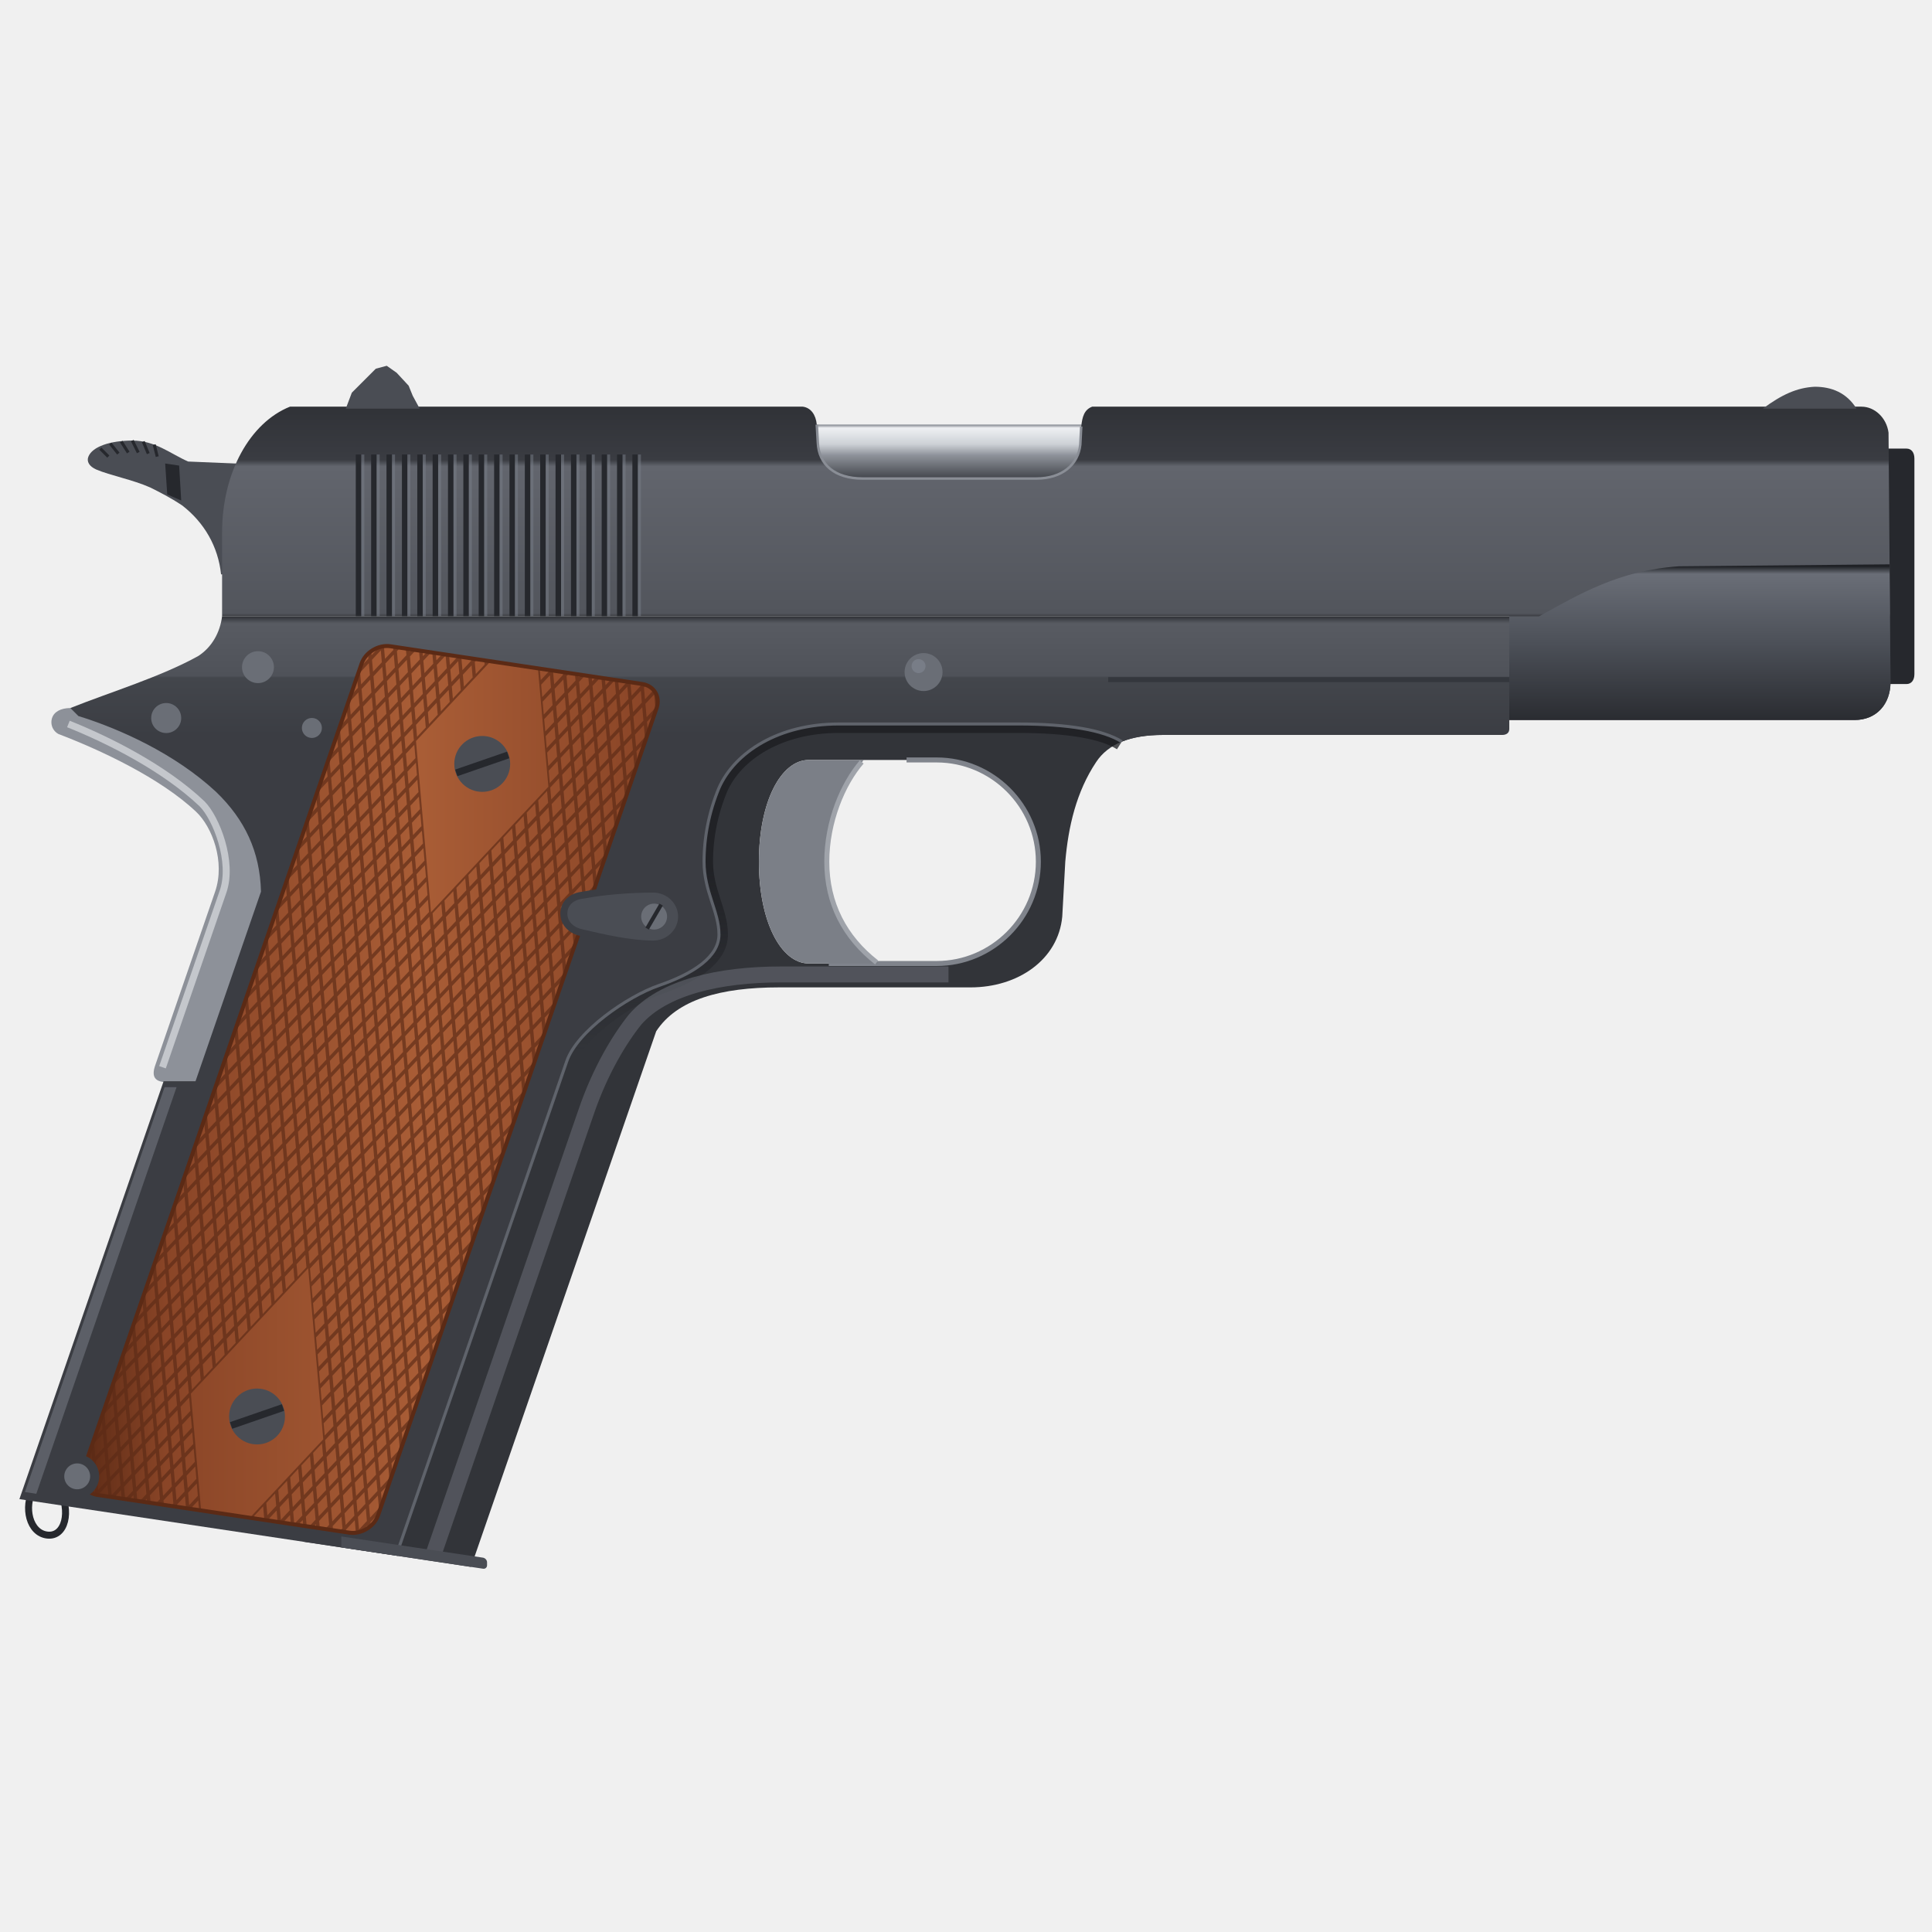
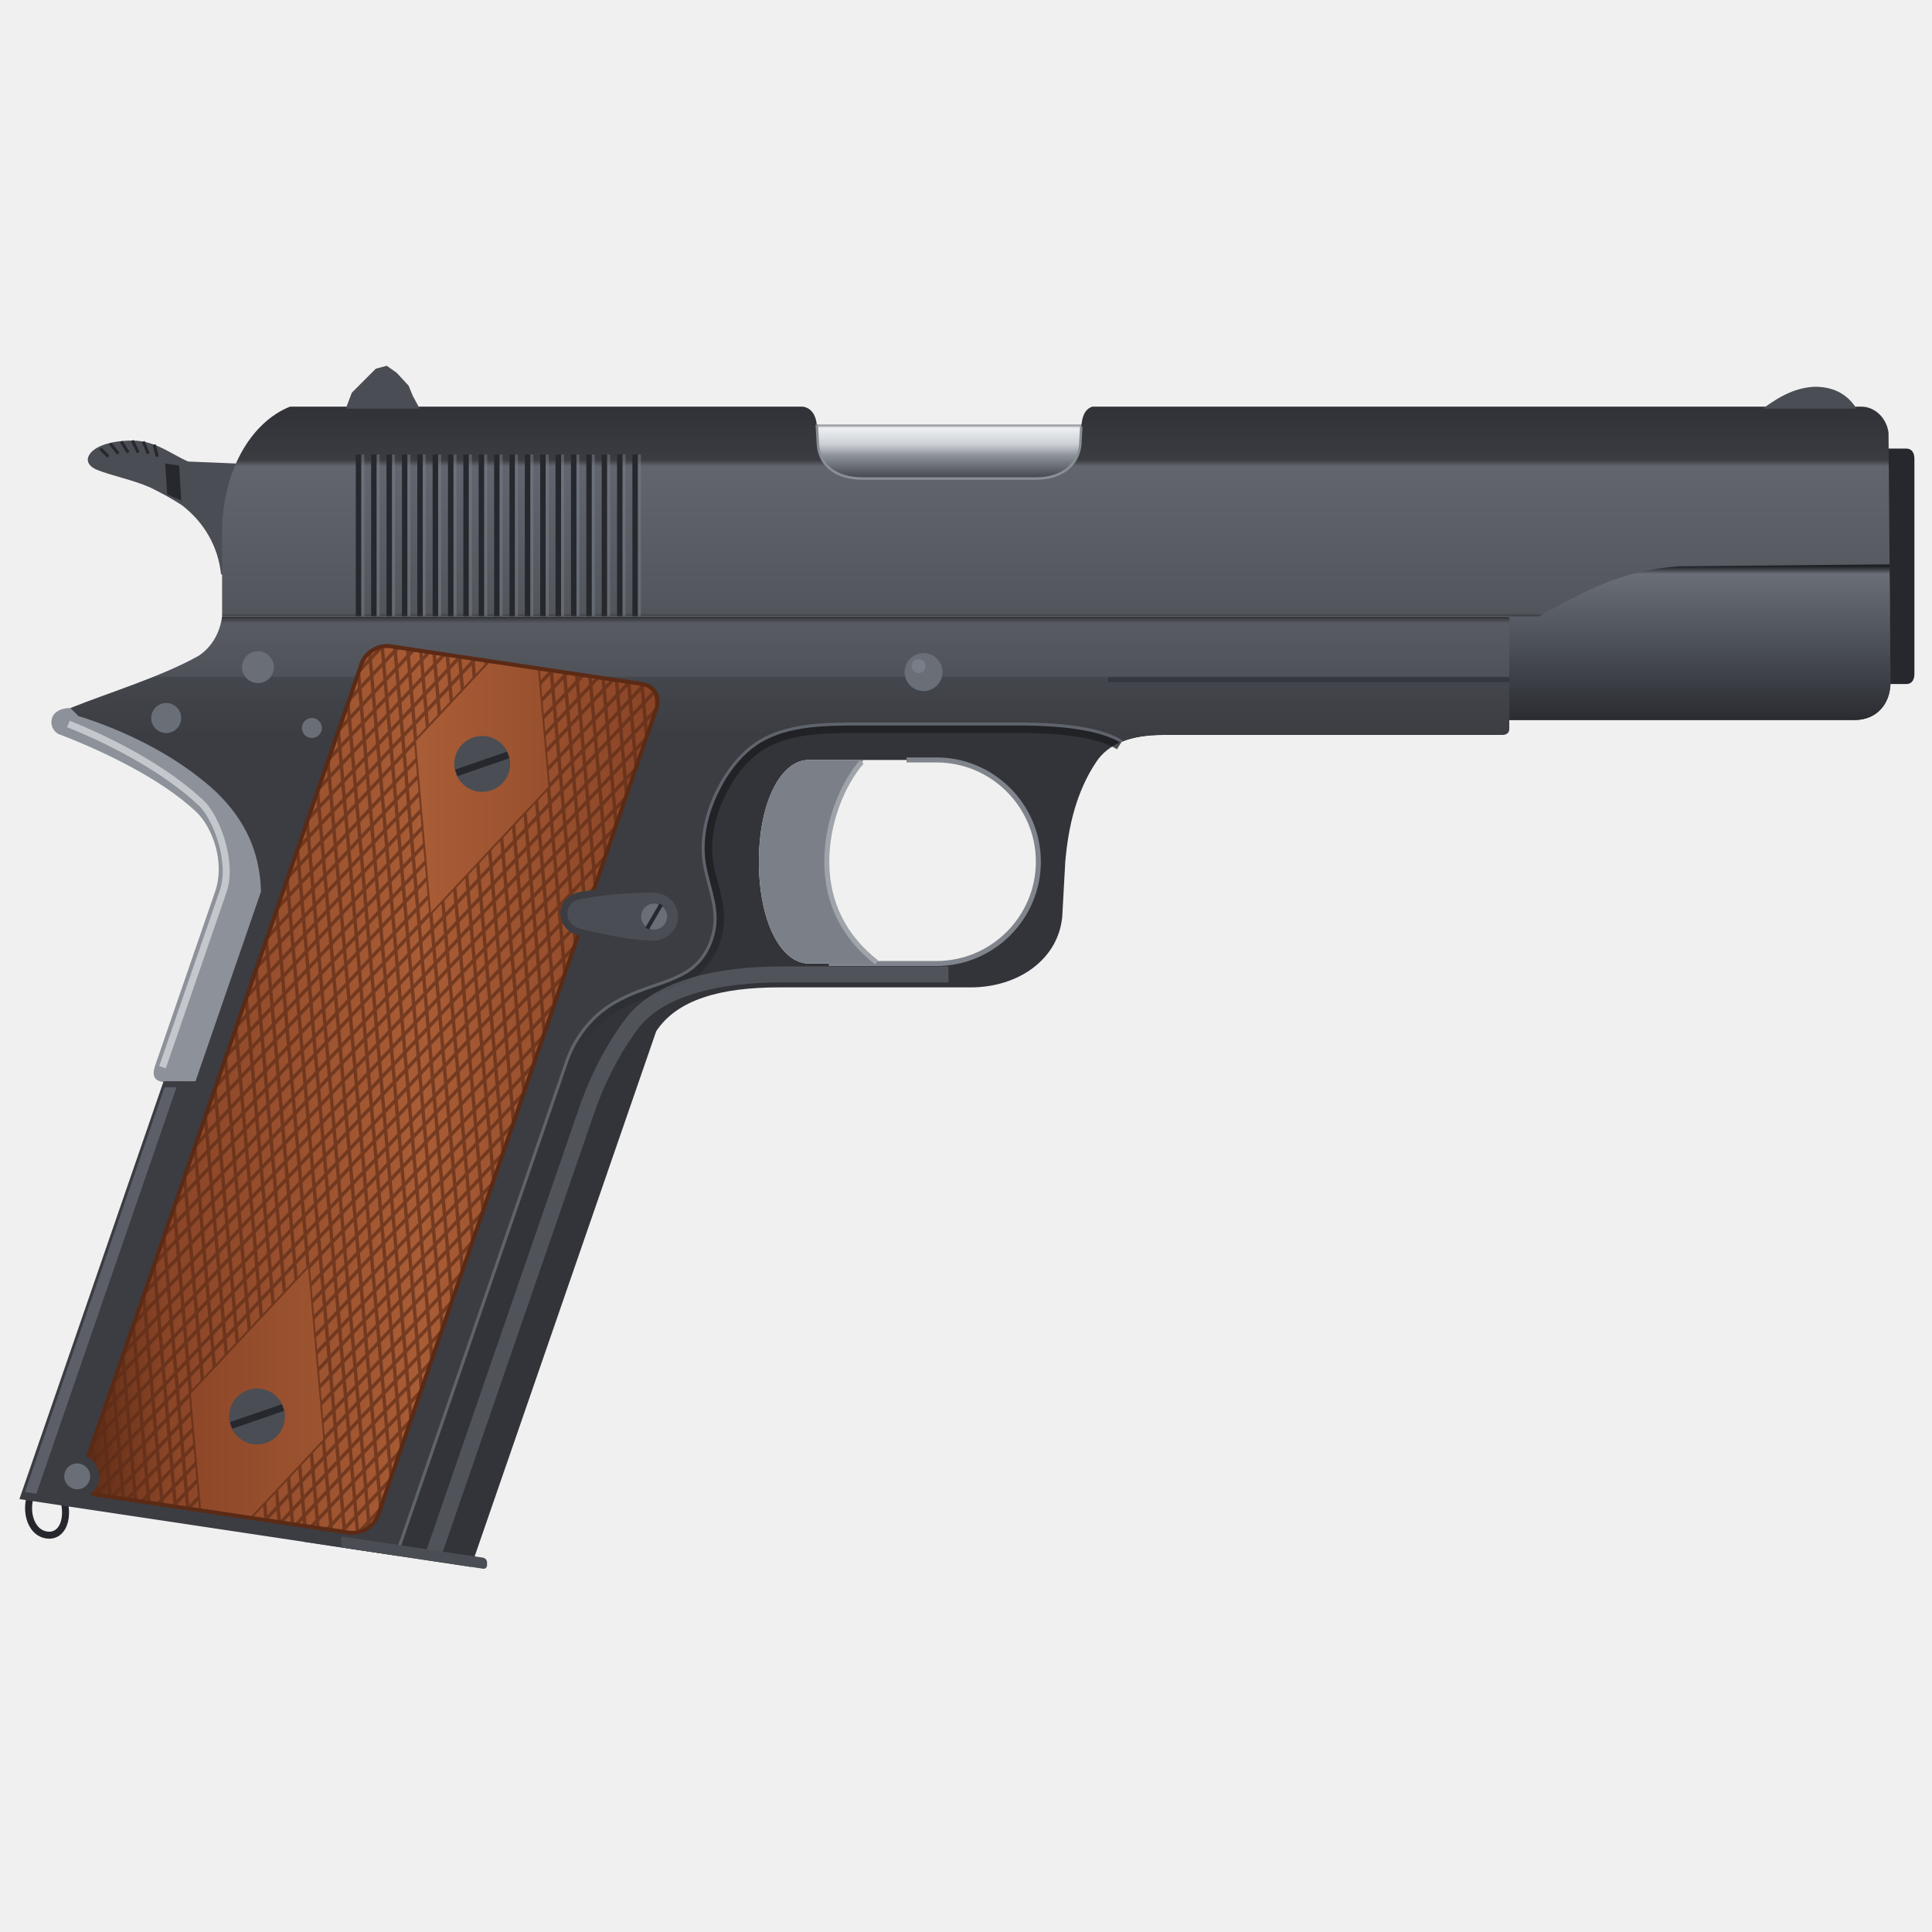
<svg xmlns="http://www.w3.org/2000/svg" width="256" height="256" viewBox="-113.56 -65.43 224 224" fill-rule="evenodd" stroke-linejoin="round" clip-rule="evenodd">
  <defs>
    <linearGradient id="m1911-slide-shading" gradientUnits="userSpaceOnUse" x1="0" y1="-18.28" x2="0" y2="18.05">
      <stop offset="0" stop-color="#303237" />
      <stop offset="0.17" stop-color="#3a3c42" />
      <stop offset="0.19" stop-color="#62656d" />
      <stop offset="0.66" stop-color="#52555c" />
      <stop offset="0.67" stop-color="#36383d" />
      <stop offset="1" stop-color="#36383d" />
    </linearGradient>
    <linearGradient id="m1911-nose-shading" gradientUnits="userSpaceOnUse" x1="0" y1="0.23" x2="0" y2="18.05">
      <stop offset="0" stop-color="#1f2125" />
      <stop offset="0.05" stop-color="#6a6e77" />
      <stop offset="0.5" stop-color="#4c5058" />
      <stop offset="1" stop-color="#2a2c31" />
    </linearGradient>
    <linearGradient id="m1911-frame-shading" gradientUnits="userSpaceOnUse" x1="0" y1="6.02" x2="0" y2="19.78">
      <stop offset="0" stop-color="#2e3035" />
      <stop offset="0.06" stop-color="#585b62" />
      <stop offset="0.5" stop-color="#4f5259" />
      <stop offset="0.52" stop-color="#43464c" />
      <stop offset="1" stop-color="#3b3d43" />
    </linearGradient>
    <linearGradient id="m1911-barrel-shading" gradientUnits="userSpaceOnUse" x1="0" y1="-16.2" x2="0" y2="-9.72">
      <stop offset="0" stop-color="#7e828a" />
      <stop offset="0.06" stop-color="#eef0f3" />
      <stop offset="0.35" stop-color="#cdd1d6" />
      <stop offset="0.55" stop-color="#8e929a" />
      <stop offset="1" stop-color="#3c3f45" />
    </linearGradient>
    <linearGradient id="m1911-wood-shading" gradientUnits="userSpaceOnUse" x1="-104.24" y1="-26.84" x2="-38.29" y2="-26.84">
      <stop offset="0" stop-color="#5b2a15" />
      <stop offset="0.15" stop-color="#8a4527" />
      <stop offset="0.6" stop-color="#a95d36" />
      <stop offset="1" stop-color="#8a4527" />
    </linearGradient>
    <mask id="m1911-panel-notches" maskUnits="userSpaceOnUse" x="-118.12" y="-26.84" width="231.39" height="147.86">
      <rect x="-118.12" y="-26.84" width="231.39" height="147.86" fill="white" />
      <path d="M-45.93,38.76 C-43.5,38.29 -40.38,38.06 -37.83,38.06 C-36.21,38.06 -34.94,39.34 -34.94,40.84 C-34.94,42.34 -36.21,43.62 -37.83,43.62 C-40.38,43.62 -43.5,42.92 -45.93,42.34 C-47.09,42.11 -47.78,41.42 -47.78,40.49 C-47.78,39.57 -47.09,38.87 -45.93,38.76 Z" fill="black" stroke="black" stroke-width="1.62" />
      <circle cx="-104.61" cy="105.74" r="2.55" fill="black" />
    </mask>
    <linearGradient id="m1911-rim-shadow" gradientUnits="userSpaceOnUse" x1="0" y1="35.63" x2="0" y2="56.46">
      <stop offset="0" stop-color="#1b1c20" stop-opacity="0.75" />
      <stop offset="1" stop-color="#1b1c20" stop-opacity="0" />
    </linearGradient>
    <clipPath id="m1911-panel-clip">
      <path d="M-71.64,11.52 C-71.19,10.2 -69.68,9.29 -68.29,9.5 L-39.12,13.87 C-37.73,14.08 -36.98,15.34 -37.43,16.66 L-69.72,110.24 C-70.17,111.56 -71.68,112.48 -73.06,112.27 L-102.24,107.9 C-103.63,107.69 -104.38,106.44 -103.93,105.11 Z" />
    </clipPath>
  </defs>
  <g id="hammer">
    <path d="M-103.31,-12.49 C-102.85,-13.65 -100.77,-14.35 -98.22,-14.35 C-95.56,-14.35 -93.83,-12.84 -91.75,-11.92 L-83.42,-11.57 L-83.42,1.16 L-87.93,1.16 C-88.27,-2.08 -89.89,-4.86 -92.44,-6.83 C-93.83,-7.75 -94.98,-8.33 -96.14,-8.91 C-98.22,-9.83 -100.77,-10.3 -102.39,-10.99 C-103.2,-11.34 -103.55,-11.92 -103.31,-12.49 Z" fill="#4a4d54" />
    <path d="M-94.41,-11.69 L-92.79,-11.45 L-92.55,-7.4 L-94.17,-8.1 Z" fill="#26282d" />
    <path d="M-101.93,-13.42 L-101,-12.49 M-100.77,-14 L-99.84,-12.84 M-99.5,-14.23 L-98.69,-12.96 M-98.22,-14.35 L-97.53,-12.96 M-96.95,-14.23 L-96.37,-12.84 M-95.68,-13.88 L-95.33,-12.49" stroke="#26282d" stroke-width="0.35" fill="none" />
  </g>
  <g id="barrel">
    <rect x="-20.36" y="-16.2" width="33.55" height="7.29" fill="url(#m1911-barrel-shading)" />
    <path d="M104.93,-13.42 L107.48,-13.42 C108.06,-13.42 108.4,-12.96 108.4,-12.26 L108.4,12.73 C108.4,13.42 108.06,13.88 107.48,13.88 L104.93,13.88 Z" fill="#26282d" />
  </g>
  <g id="trigger-guard">
    <path d="M21.29,19.78 C19.38,19.78 17.79,20.04 16.5,20.56 C15.21,21.09 14.23,21.87 13.54,22.91 C11.22,26.38 10.3,30.43 9.95,34.48 L9.6,40.84 C9.14,45.81 4.51,49.05 -1.04,49.05 L-23.25,49.05 C-29.96,49.05 -35.06,50.44 -37.48,54.14 L-58.95,116.24 L-78.3,113.33 L-57.88,54.14 L-34.82,22.91 L-30.2,17.7 L21.29,17.7 Z M-19.78,22.68 L-4.97,22.68 C1.52,22.68 6.83,27.99 6.83,34.48 L6.83,34.48 C6.83,40.97 1.52,46.28 -4.97,46.28 L-19.78,46.28 C-23.02,46.28 -25.57,41.42 -25.57,34.48 C-25.57,27.54 -23.02,22.68 -19.78,22.68 Z" fill="#323439" />
-     <path d="M16.5,20.56 C14.35,19.21 10.3,18.51 4.51,18.51 L-16.31,18.51 C-23.25,18.51 -28.34,21.75 -30.2,25.92 C-31.35,28.69 -31.93,31.58 -31.93,34.48 C-31.93,37.95 -30.2,40.26 -30.2,42.92 C-30.2,45.47 -33.09,47.43 -37.14,48.82 C-40.84,50.1 -46.66,54.14 -47.85,57.62" stroke="url(#m1911-rim-shadow)" stroke-width="2.08" fill="none" />
+     <path d="M16.5,20.56 C14.35,19.21 10.3,18.51 4.51,18.51 L-14,18.51 C-17.92,18.51 -22.31,18.56 -25.57,20.59 C-27.66,21.9 -29.29,24.03 -30.43,26.38 C-31.67,28.93 -32.3,31.76 -31.93,34.48 C-31.61,36.8 -30.54,39.05 -30.66,41.42 C-30.75,43.19 -31.5,45.04 -32.74,46.28 C-34.19,47.74 -36.29,48.35 -38.29,49.05 C-40.17,49.71 -41.96,50.44 -43.5,51.6 C-45.48,53.08 -47.05,55.28 -47.85,57.62" stroke="url(#m1911-rim-shadow)" stroke-width="2.08" fill="none" />
    <path d="M-3.59,47.55 L-23.02,47.55 C-30.2,47.55 -36.67,49.05 -39.91,52.76 C-41.77,55.07 -43.98,58.77 -45.57,63.4 L-63.26,114.66" stroke="#6a6e76" stroke-width="1.85" opacity="0.55" fill="none" />
    <path d="M-8.45,22.68 L-4.97,22.68 C1.52,22.68 6.83,27.99 6.83,34.48 L6.83,34.48 C6.83,40.97 1.52,46.28 -4.97,46.28 L-17.47,46.28" stroke="#80848c" stroke-width="0.58" fill="none" />
  </g>
  <g id="trigger">
    <path d="M-19.78,22.68 L-13.42,22.68 C-15.85,25.45 -17.7,29.85 -17.7,34.48 C-17.7,39.34 -15.62,43.27 -11.69,46.28 L-19.78,46.28 C-23.02,46.28 -25.57,41.42 -25.57,34.48 C-25.57,27.54 -23.02,22.68 -19.78,22.68 Z" fill="#7b7f87" />
    <path d="M-13.65,22.91 C-15.85,25.45 -17.7,29.85 -17.7,34.48 C-17.7,39.34 -15.62,43.27 -11.92,46.16" stroke="#9fa3aa" stroke-width="0.58" fill="none" />
  </g>
  <g id="grip-safety">
    <path d="M-107.02,17.12 C-107.83,17.7 -107.83,19.09 -106.79,19.67 C-101.93,21.52 -94.98,24.76 -90.82,28.69 C-88.97,30.43 -87.42,34.48 -88.62,37.95 L-95.56,58.08 C-96.05,59.47 -95.55,60.04 -94.16,60.04 L-89.54,60.04 L-81.91,37.95 C-82.84,31.58 -86.31,26.61 -91.28,23.14 C-95.91,19.67 -100.54,17.82 -104.24,16.78 C-105.4,16.54 -106.44,16.66 -107.02,17.12 Z" fill="#8d9199" />
    <path d="M-105.63,18.51 C-101,20.36 -94.52,23.6 -90.13,27.77 C-88.51,29.39 -86.49,34.48 -87.7,37.95 L-94.72,58.31" stroke="#c4c7cc" stroke-width="0.81" fill="none" />
  </g>
  <g id="lanyard-loop">
    <path d="M-109.69,107.22 C-110.85,109.31 -110.15,112.32 -108.07,112.55 C-105.99,112.78 -105.29,109.77 -106.68,107.22" stroke="#26282d" stroke-width="0.81" fill="none" />
  </g>
  <g id="frame">
-     <path d="M-87.81,6.02 L61.43,6.02 L61.43,19.09 C61.43,19.55 61.09,19.78 60.62,19.78 L21.29,19.78 C19.38,19.78 17.79,20.04 16.5,20.56 C14.35,19.21 10.3,18.51 4.51,18.51 L-16.31,18.51 C-23.25,18.51 -28.34,21.75 -30.2,25.92 C-31.35,28.69 -31.93,31.58 -31.93,34.48 C-31.93,37.95 -30.2,40.26 -30.2,42.92 C-30.2,45.47 -33.09,47.43 -37.14,48.82 C-40.84,50.1 -46.66,54.14 -47.85,57.62 L-67.63,114.94 L-111.31,108.38 L-94.59,59.93 L-90.89,59.93 L-83.3,37.95 C-83.42,33.32 -85.15,29.62 -88.51,26.38 C-93.25,21.98 -99.61,19.09 -104.47,17.59 L-105.4,16.66 C-100.77,14.81 -94.98,13.07 -90.59,10.64 C-88.97,9.6 -88.04,7.87 -87.81,6.02 Z" fill="url(#m1911-frame-shading)" />
-     <path d="M16.5,20.56 C14.35,19.21 10.3,18.51 4.51,18.51 L-16.31,18.51 C-23.25,18.51 -28.34,21.75 -30.2,25.92 C-31.35,28.69 -31.93,31.58 -31.93,34.48 C-31.93,37.95 -30.2,40.26 -30.2,42.92 C-30.2,45.47 -33.09,47.43 -37.14,48.82 C-40.84,50.1 -46.66,54.14 -47.85,57.62 L-67.63,114.94" stroke="#5f636b" stroke-width="0.35" fill="none" />
+     <path d="M-87.81,6.02 L61.43,6.02 L61.43,19.09 C61.43,19.55 61.09,19.78 60.62,19.78 L21.29,19.78 C19.38,19.78 17.79,20.04 16.5,20.56 C14.35,19.21 10.3,18.51 4.51,18.51 L-14,18.51 C-17.92,18.51 -22.31,18.56 -25.57,20.59 C-27.66,21.9 -29.29,24.03 -30.43,26.38 C-31.67,28.93 -32.3,31.76 -31.93,34.48 C-31.61,36.8 -30.54,39.05 -30.66,41.42 C-30.75,43.19 -31.5,45.04 -32.74,46.28 C-34.19,47.74 -36.29,48.35 -38.29,49.05 C-40.17,49.71 -41.96,50.44 -43.5,51.6 C-45.48,53.08 -47.05,55.28 -47.85,57.62 L-67.63,114.94 L-111.31,108.38 L-94.59,59.93 L-90.89,59.93 L-83.3,37.95 C-83.42,33.32 -85.15,29.62 -88.51,26.38 C-93.25,21.98 -99.61,19.09 -104.47,17.59 L-105.4,16.66 C-100.77,14.81 -94.98,13.07 -90.59,10.64 C-88.97,9.6 -88.04,7.87 -87.81,6.02 Z" fill="url(#m1911-frame-shading)" />
+     <path d="M16.5,20.56 C14.35,19.21 10.3,18.51 4.51,18.51 L-14,18.51 C-17.92,18.51 -22.31,18.56 -25.57,20.59 C-27.66,21.9 -29.29,24.03 -30.43,26.38 C-31.67,28.93 -32.3,31.76 -31.93,34.48 C-31.61,36.8 -30.54,39.05 -30.66,41.42 C-30.75,43.19 -31.5,45.04 -32.74,46.28 C-34.19,47.74 -36.29,48.35 -38.29,49.05 C-40.17,49.71 -41.96,50.44 -43.5,51.6 C-45.48,53.08 -47.05,55.28 -47.85,57.62 L-67.63,114.94" stroke="#5f636b" stroke-width="0.35" fill="none" />
    <path d="M-94.48,60.62 L-110.67,107.56 L-109.35,107.76 L-93.09,60.62 Z" fill="#6a6e76" opacity="0.7" />
    <path d="M14.92,13.07 L61.43,13.07 L61.43,13.65 L14.92,13.65 Z" fill="#26282d" opacity="0.5" />
  </g>
  <g id="magazine">
    <path d="M-73.99,112.71 L-57.55,115.17 C-57.3,115.22 -57.09,115.45 -57.09,115.71 L-57.09,116.05 C-57.09,116.31 -57.3,116.49 -57.55,116.45 L-73.99,113.98 Z" fill="#4a4d54" />
  </g>
  <g id="grip-panel" mask="url(#m1911-panel-notches)">
    <path d="M-71.64,11.52 C-71.19,10.2 -69.68,9.29 -68.29,9.5 L-39.12,13.87 C-37.73,14.08 -36.98,15.34 -37.43,16.66 L-69.72,110.24 C-70.17,111.56 -71.68,112.48 -73.06,112.27 L-102.24,107.9 C-103.63,107.69 -104.38,106.44 -103.93,105.11 Z" fill="url(#m1911-wood-shading)" />
    <g clip-path="url(#m1911-panel-clip)">
      <path d="M34.59,-112.69 L56.92,140.8 M33.2,-112.57 L55.42,140.91 M31.7,-112.45 L54.03,141.03 M30.2,-112.34 L52.52,141.15 M28.69,-112.22 L51.02,141.38 M27.19,-112.11 L49.52,141.49 M25.8,-111.99 L48.13,141.61 M24.3,-111.88 L46.62,141.72 M22.79,-111.64 L45.12,141.84 M21.29,-111.53 L43.62,141.96 M19.9,-111.41 L42.23,142.07 M18.4,-111.3 L40.72,142.19 M16.89,-111.18 L39.22,142.42 M15.39,-111.07 L37.72,142.53 M14,-110.95 L36.21,142.65 M12.49,-110.83 L34.82,142.77 M10.99,-110.6 L33.32,142.88 M9.49,-110.49 L31.82,143 M7.98,-110.37 L30.31,143.11 M6.59,-110.26 L28.92,143.23 M5.09,-110.14 L27.42,143.46 M3.59,-110.02 L25.92,143.58 M2.08,-109.91 L24.41,143.69 M0.69,-109.79 L22.91,143.81 M-0.81,-109.56 L21.52,143.92 M-2.31,-109.45 L20.01,144.04 M-3.82,-109.33 L18.51,144.15 M-5.32,-109.21 L17.01,144.27 M-6.71,-109.1 L15.62,144.5 M-8.21,-108.98 L14.11,144.62 M-9.72,-108.87 L12.61,144.73 M-11.22,-108.75 L11.11,144.85 M-12.61,-108.52 L9.6,144.96 M-14.11,-108.4 L8.21,145.08 M-15.62,-108.29 L6.71,145.2 M-17.12,-108.17 L5.21,145.31 M-18.51,-108.06 L3.7,145.54 M-20.01,-107.94 L2.31,145.66 M-21.52,-107.83 L0.81,145.77 M-23.02,-107.71 L-0.69,145.89 M-24.53,-107.48 L-2.2,146.01 M-25.92,-107.36 L-3.59,146.12 M-27.42,-107.25 L-5.09,146.24 M-28.92,-107.13 L-6.59,146.35 M-30.43,-107.02 L-8.1,146.58 M-31.82,-106.9 L-9.6,146.7 M-33.32,-106.79 L-10.99,146.82 M-34.82,-106.67 L-12.49,146.93 M-36.33,-106.44 L-14,147.05 M-37.83,-106.32 L-15.5,147.16 M-39.22,-106.21 L-16.89,147.28 M-40.72,-106.09 L-18.4,147.39 M-42.23,-105.98 L-19.9,147.63 M-43.73,-105.86 L-21.4,147.74 M-45.12,-105.74 L-22.91,147.86 M-46.62,-105.63 L-24.3,147.97 M-48.13,-105.51 L-25.8,148.09 M-49.63,-105.28 L-27.3,148.2 M-51.14,-105.17 L-28.81,148.32 M-52.52,-105.05 L-30.2,148.43 M-54.03,-104.93 L-31.7,148.67 M-55.53,-104.82 L-33.2,148.78 M-57.04,-104.7 L-34.71,148.9 M-58.43,-104.59 L-36.1,149.01 M-59.93,-104.47 L-37.6,149.13 M-61.43,-104.24 L-39.1,149.24 M-62.94,-104.12 L-40.61,149.36 M-64.33,-104.01 L-42.11,149.48 M-65.83,-103.89 L-43.5,149.71 M-67.33,-103.78 L-45,149.82 M-68.84,-103.66 L-46.51,149.94 M-70.34,-103.55 L-48.01,150.05 M-71.73,-103.43 L-49.4,150.17 M-73.23,-103.2 L-50.91,150.29 M-74.74,-103.08 L-52.41,150.4 M-76.24,-102.97 L-53.91,150.52 M-77.63,-102.85 L-55.42,150.75 M-79.13,-102.74 L-56.81,150.86 M-80.64,-102.62 L-58.31,150.98 M-82.14,-102.5 L-59.81,151.1 M-83.65,-102.39 L-61.32,151.21 M-85.03,-102.16 L-62.71,151.33 M-86.54,-102.04 L-64.21,151.44 M-88.04,-101.93 L-65.71,151.56 M-89.55,-101.81 L-67.22,151.79 M-90.94,-101.69 L-68.61,151.91 M-92.44,-101.58 L-70.11,152.02 M-93.94,-101.46 L-71.61,152.14 M-95.45,-101.35 L-73.12,152.25 M-96.84,-101.12 L-74.62,152.37 M-98.34,-101 L-76.01,152.48 M-99.84,-100.88 L-77.51,152.6 M-101.35,-100.77 L-79.02,152.72 M-102.85,-100.65 L-80.52,152.95 M-104.24,-100.54 L-81.91,153.06 M-105.74,-100.42 L-83.42,153.18 M-107.25,-100.31 L-84.92,153.29 M-108.75,-100.07 L-86.42,153.41 M-110.14,-99.96 L-87.93,153.53 M-111.64,-99.84 L-89.32,153.64 M-113.15,-99.73 L-90.82,153.76 M-114.65,-99.61 L-92.32,153.99 M-116.16,-99.5 L-93.83,154.1 M-117.54,-99.38 L-95.22,154.22 M-119.05,-99.27 L-96.72,154.34 M-120.55,-99.03 L-98.22,154.45 M-122.06,-98.92 L-99.73,154.57 M-123.45,-98.8 L-101.23,154.68 M-124.95,-98.69 L-102.62,154.8 M-126.45,-98.57 L-104.12,155.03 M-127.96,-98.46 L-105.63,155.15 M-129.35,-98.34 L-107.13,155.26 M-130.85,-98.22 L-108.52,155.38 M-132.35,-97.99 L-110.02,155.49 M-133.86,-97.88 L-111.53,155.61 M-135.36,-97.76 L-113.03,155.72 M-136.75,-97.65 L-114.42,155.84 M-138.25,-97.53 L-115.93,156.07 M-139.76,-97.41 L-117.43,156.19 M-141.26,-97.3 L-118.93,156.3 M-142.65,-97.18 L-120.44,156.42 M-144.15,-96.95 L-121.83,156.53 M-145.66,-96.84 L-123.33,156.65 M-147.16,-96.72 L-124.83,156.76 M-148.67,-96.6 L-126.34,156.88 M-150.05,-96.49 L-127.73,157.11 M-151.56,-96.37 L-129.23,157.23 M-153.06,-96.26 L-130.73,157.34 M-154.57,-96.14 L-132.24,157.46 M-155.96,-95.91 L-133.74,157.57 M-157.46,-95.79 L-135.13,157.69 M-158.96,-95.68 L-136.63,157.81 M-160.47,-95.56 L-138.14,157.92 M-161.97,-95.45 L-139.64,158.15 M-163.36,-95.33 L-141.03,158.27 M-164.86,-95.22 L-142.53,158.38 M-166.37,-95.1 L-144.04,158.5 M-167.87,-94.87 L-145.54,158.62 M-169.26,-94.75 L-146.93,158.73 M-170.76,-94.64 L-148.43,158.85 M-172.27,-94.52 L-149.94,158.96 M105.17,1.16 L-68.84,186.96 M104.01,0.12 L-69.88,186.04 M102.97,-0.81 L-70.92,184.99 M101.93,-1.85 L-72.08,183.95 M100.77,-2.89 L-73.12,182.91 M99.73,-3.93 L-74.16,181.99 M98.57,-4.86 L-75.32,180.94 M97.53,-5.9 L-76.36,179.9 M96.49,-6.94 L-77.4,178.86 M95.33,-7.98 L-78.56,177.94 M94.29,-9.02 L-79.6,176.9 M93.25,-9.95 L-80.75,175.85 M92.09,-10.99 L-81.8,174.81 M91.05,-12.03 L-82.84,173.89 M90.01,-13.07 L-83.99,172.85 M88.85,-14 L-85.03,171.81 M87.81,-15.04 L-86.08,170.76 M86.65,-16.08 L-87.23,169.84 M85.61,-17.12 L-88.27,168.8 M84.57,-18.05 L-89.32,167.76 M83.42,-19.09 L-90.47,166.71 M82.37,-20.13 L-91.51,165.67 M81.33,-21.17 L-92.67,164.75 M80.18,-22.1 L-93.71,163.71 M79.13,-23.14 L-94.75,162.67 M78.09,-24.18 L-95.91,161.62 M76.94,-25.22 L-96.95,160.7 M75.9,-26.15 L-97.99,159.66 M74.74,-27.19 L-99.15,158.62 M73.7,-28.23 L-100.19,157.57 M72.66,-29.27 L-101.23,156.65 M71.5,-30.31 L-102.39,155.61 M70.46,-31.24 L-103.43,154.57 M69.42,-32.28 L-104.47,153.53 M68.26,-33.32 L-105.63,152.6 M67.22,-34.36 L-106.67,151.56 M66.18,-35.29 L-107.83,150.52 M65.02,-36.33 L-108.87,149.48 M63.98,-37.37 L-109.91,148.55 M62.82,-38.41 L-111.07,147.51 M61.78,-39.34 L-112.11,146.47 M60.74,-40.38 L-113.15,145.43 M59.58,-41.42 L-114.31,144.5 M58.54,-42.46 L-115.35,143.46 M57.5,-43.39 L-116.39,142.42 M56.34,-44.43 L-117.54,141.38 M55.3,-45.47 L-118.59,140.34 M54.26,-46.51 L-119.74,139.41 M53.1,-47.43 L-120.78,138.37 M52.06,-48.48 L-121.83,137.33 M50.91,-49.52 L-122.98,136.29 M49.86,-50.56 L-124.02,135.36 M48.82,-51.48 L-125.06,134.32 M47.67,-52.52 L-126.22,133.28 M46.62,-53.57 L-127.26,132.24 M45.58,-54.61 L-128.3,131.31 M44.43,-55.65 L-129.46,130.27 M43.39,-56.57 L-130.5,129.23 M42.34,-57.62 L-131.66,128.19 M41.19,-58.66 L-132.7,127.26 M40.15,-59.7 L-133.74,126.22 M39.1,-60.62 L-134.9,125.18 M37.95,-61.66 L-135.94,124.14 M36.91,-62.71 L-136.98,123.21 M35.75,-63.75 L-138.14,122.17 M34.71,-64.67 L-139.18,121.13 M33.67,-65.71 L-140.22,120.09 M32.51,-66.76 L-141.38,119.05 M31.47,-67.8 L-142.42,118.12 M30.43,-68.72 L-143.58,117.08 M29.27,-69.76 L-144.62,116.04 M28.23,-70.8 L-145.66,115 M27.19,-71.85 L-146.82,114.07 M26.03,-72.77 L-147.86,113.03 M24.99,-73.81 L-148.9,111.99 M23.83,-74.85 L-150.05,110.95 M22.79,-75.9 L-151.1,110.02 M21.75,-76.94 L-152.14,108.98 M20.59,-77.86 L-153.29,107.94 M19.55,-78.9 L-154.34,106.9 M18.51,-79.94 L-155.49,105.98 M17.35,-80.99 L-156.53,104.93 M16.31,-81.91 L-157.57,103.89 M15.27,-82.95 L-158.73,102.85 M14.11,-83.99 L-159.77,101.93 M13.07,-85.03 L-160.81,100.88 M11.92,-85.96 L-161.97,99.84 M10.88,-87 L-163.01,98.8 M9.83,-88.04 L-164.05,97.76 M8.68,-89.08 L-165.21,96.84 M7.64,-90.01 L-166.25,95.79 M6.59,-91.05 L-167.41,94.75 M5.44,-92.09 L-168.45,93.71 M4.4,-93.13 L-169.49,92.79 M3.36,-94.06 L-170.65,91.75 M2.2,-95.1 L-171.69,90.7 M1.16,-96.14 L-172.73,89.66 M0,-97.18 L-173.89,88.74 M-1.04,-98.22 L-174.93,87.7 M-2.08,-99.15 L-175.97,86.65 M-3.24,-100.19 L-177.13,85.61 M-4.28,-101.23 L-178.17,84.69 M-5.32,-102.27 L-179.33,83.65 M-6.48,-103.2 L-180.37,82.61 M-7.52,-104.24 L-181.41,81.56 M-8.56,-105.28 L-182.56,80.64 M-9.72,-106.32 L-183.61,79.6 M-10.76,-107.25 L-184.65,78.56 M-11.92,-108.29 L-185.8,77.51 M-12.96,-109.33 L-186.85,76.59 M-14,-110.37 L-187.89,75.55 M-15.16,-111.3 L-189.04,74.51 M-16.2,-112.34 L-190.08,73.47 M-17.24,-113.38 L-191.24,72.42 M-18.4,-114.42 L-192.28,71.5 M-19.44,-115.35 L-193.32,70.46 M-20.48,-116.39 L-194.48,69.42 M-21.63,-117.43 L-195.52,68.37 M-22.68,-118.47 L-196.56,67.45 M-23.83,-119.4 L-197.72,66.41 M-24.87,-120.44 L-198.76,65.37 M-25.92,-121.48 L-199.8,64.33 M-27.07,-122.52 L-200.96,63.4 M-28.11,-123.56 L-202,62.36 M-29.15,-124.49 L-203.16,61.32 M-30.31,-125.53 L-204.2,60.28 M-31.35,-126.57 L-205.24,59.35 M-32.39,-127.61 L-206.4,58.31 M-33.55,-128.54 L-207.44,57.27 M-34.59,-129.58 L-208.48,56.23 M-35.75,-130.62 L-209.64,55.3 M-36.79,-131.66 L-210.68,54.26 M-37.83,-132.58 L-211.72,53.22 M-38.99,-133.63 L-212.88,52.18 M-40.03,-134.67 L-213.92,51.14 M-41.07,-135.71 L-215.07,50.21 M-42.23,-136.63 L-216.12,49.17 M-43.27,-137.68 L-217.16,48.13 M-44.31,-138.72 L-218.31,47.09 M-45.47,-139.76 L-219.36,46.16 M-46.51,-140.68 L-220.4,45.12" stroke="#5b2a15" stroke-width="0.4" opacity="0.65" fill="none" />
    </g>
    <path d="M-51.73,5.95 L-49.98,25.79 L-63.59,40.33 L-65.33,20.49 Z" fill="url(#m1911-wood-shading)" clip-path="url(#m1911-panel-clip)" />
    <path d="M-77.83,81.61 L-76.08,101.45 L-89.69,115.99 L-91.43,96.15 Z" fill="url(#m1911-wood-shading)" clip-path="url(#m1911-panel-clip)" />
    <path d="M-71.64,11.52 C-71.19,10.2 -69.68,9.29 -68.29,9.5 L-39.12,13.87 C-37.73,14.08 -36.98,15.34 -37.43,16.66 L-69.72,110.24 C-70.17,111.56 -71.68,112.48 -73.06,112.27 L-102.24,107.9 C-103.63,107.69 -104.38,106.44 -103.93,105.11 Z" stroke="#5b2a15" stroke-width="0.46" fill="none" />
    <circle cx="-57.65" cy="23.14" r="3.24" fill="#4a4d54" />
    <path d="M-60.66,24.18 L-54.64,22.1" stroke="#26282d" stroke-width="0.81" />
    <circle cx="-83.76" cy="98.8" r="3.24" fill="#4a4d54" />
    <path d="M-86.77,99.84 L-80.75,97.76" stroke="#26282d" stroke-width="0.81" />
  </g>
  <g id="slide">
    <path d="M-79.94,-18.28 L-20.48,-18.28 C-19.55,-18.16 -18.97,-17.35 -18.86,-16.2 L-18.74,-14.11 C-18.63,-11.57 -16.78,-9.95 -13.54,-9.95 L6.59,-9.95 C9.6,-9.95 11.45,-11.57 11.69,-13.88 L11.8,-15.97 C11.92,-17.12 12.15,-17.93 13.07,-18.28 L102.27,-18.28 C103.78,-18.28 105.17,-17.01 105.4,-15.27 L105.63,13.65 C105.63,16.2 104.01,18.05 101.46,18.05 L61.43,18.05 L61.43,6.02 L-87.81,6.02 L-87.81,-3.7 C-87.81,-10.64 -84.57,-16.43 -79.94,-18.28 Z" fill="url(#m1911-slide-shading)" />
    <path d="M61.43,6.02 L64.9,6.02 C69.53,3.47 74.16,0.69 81.1,0.23 L105.51,0 L105.63,13.65 C105.63,16.2 104.01,18.05 101.46,18.05 L61.43,18.05 Z" fill="url(#m1911-nose-shading)" />
    <path d="M-18.86,-16.2 L-18.74,-14.11 C-18.63,-11.57 -16.78,-9.95 -13.54,-9.95 L6.59,-9.95 C9.6,-9.95 11.45,-11.57 11.69,-13.88 L11.8,-15.97" stroke="#8a8e96" stroke-width="0.29" fill="none" />
    <g id="serrations">
      <rect x="-72.31" y="-12.73" width="0.64" height="18.74" fill="#26282d" />
      <rect x="-71.67" y="-12.73" width="0.35" height="18.74" fill="#787d87" opacity="0.5" />
      <rect x="-70.53" y="-12.73" width="0.64" height="18.74" fill="#26282d" />
      <rect x="-69.89" y="-12.73" width="0.35" height="18.74" fill="#787d87" opacity="0.5" />
      <rect x="-68.75" y="-12.73" width="0.64" height="18.74" fill="#26282d" />
      <rect x="-68.11" y="-12.73" width="0.35" height="18.74" fill="#787d87" opacity="0.5" />
      <rect x="-66.96" y="-12.73" width="0.64" height="18.74" fill="#26282d" />
      <rect x="-66.33" y="-12.73" width="0.35" height="18.74" fill="#787d87" opacity="0.5" />
      <rect x="-65.18" y="-12.73" width="0.64" height="18.74" fill="#26282d" />
      <rect x="-64.55" y="-12.73" width="0.35" height="18.74" fill="#787d87" opacity="0.5" />
      <rect x="-63.4" y="-12.73" width="0.64" height="18.74" fill="#26282d" />
      <rect x="-62.76" y="-12.73" width="0.35" height="18.74" fill="#787d87" opacity="0.5" />
      <rect x="-61.62" y="-12.73" width="0.64" height="18.74" fill="#26282d" />
      <rect x="-60.98" y="-12.73" width="0.35" height="18.74" fill="#787d87" opacity="0.5" />
      <rect x="-59.84" y="-12.73" width="0.64" height="18.74" fill="#26282d" />
      <rect x="-59.2" y="-12.73" width="0.35" height="18.74" fill="#787d87" opacity="0.5" />
      <rect x="-58.06" y="-12.73" width="0.64" height="18.74" fill="#26282d" />
      <rect x="-57.42" y="-12.73" width="0.35" height="18.74" fill="#787d87" opacity="0.5" />
      <rect x="-56.27" y="-12.73" width="0.64" height="18.74" fill="#26282d" />
      <rect x="-55.64" y="-12.73" width="0.35" height="18.74" fill="#787d87" opacity="0.5" />
      <rect x="-54.49" y="-12.73" width="0.64" height="18.74" fill="#26282d" />
      <rect x="-53.86" y="-12.73" width="0.35" height="18.74" fill="#787d87" opacity="0.5" />
      <rect x="-52.71" y="-12.73" width="0.64" height="18.74" fill="#26282d" />
      <rect x="-52.07" y="-12.73" width="0.35" height="18.74" fill="#787d87" opacity="0.5" />
      <rect x="-50.93" y="-12.73" width="0.64" height="18.74" fill="#26282d" />
      <rect x="-50.29" y="-12.73" width="0.35" height="18.74" fill="#787d87" opacity="0.5" />
      <rect x="-49.15" y="-12.73" width="0.64" height="18.74" fill="#26282d" />
      <rect x="-48.51" y="-12.73" width="0.35" height="18.74" fill="#787d87" opacity="0.5" />
      <rect x="-47.36" y="-12.73" width="0.64" height="18.74" fill="#26282d" />
      <rect x="-46.73" y="-12.73" width="0.35" height="18.74" fill="#787d87" opacity="0.5" />
      <rect x="-45.58" y="-12.73" width="0.64" height="18.74" fill="#26282d" />
      <rect x="-44.95" y="-12.73" width="0.35" height="18.74" fill="#787d87" opacity="0.5" />
      <rect x="-43.8" y="-12.73" width="0.64" height="18.74" fill="#26282d" />
      <rect x="-43.17" y="-12.73" width="0.35" height="18.74" fill="#787d87" opacity="0.5" />
      <rect x="-42.02" y="-12.73" width="0.64" height="18.74" fill="#26282d" />
      <rect x="-41.38" y="-12.73" width="0.35" height="18.74" fill="#787d87" opacity="0.5" />
      <rect x="-40.24" y="-12.73" width="0.64" height="18.74" fill="#26282d" />
      <rect x="-39.6" y="-12.73" width="0.35" height="18.74" fill="#787d87" opacity="0.5" />
    </g>
    <path id="rear-sight" d="M-73.47,-18.05 L-72.77,-19.9 L-71.27,-21.4 L-69.99,-22.68 L-68.72,-23.02 L-67.57,-22.21 L-66.18,-20.71 L-65.71,-19.55 L-64.9,-18.05 Z" fill="#4a4d54" />
    <path id="front-sight" d="M90.82,-18.05 C93.02,-19.67 94.75,-20.48 96.84,-20.59 C98.8,-20.59 100.54,-19.9 101.69,-18.05 Z" fill="#4a4d54" />
  </g>
  <g id="pins" fill="#6a6e76">
    <circle cx="-83.65" cy="11.92" r="1.85" />
    <circle cx="-94.29" cy="17.82" r="1.74" />
    <circle cx="-77.4" cy="18.97" r="1.16" />
    <circle cx="-6.48" cy="12.49" r="2.2" />
    <circle cx="-7.06" cy="11.8" r="0.81" fill="#787d87" />
    <path d="M-45.93,38.76 C-43.5,38.29 -40.38,38.06 -37.83,38.06 C-36.21,38.06 -34.94,39.34 -34.94,40.84 C-34.94,42.34 -36.21,43.62 -37.83,43.62 C-40.38,43.62 -43.5,42.92 -45.93,42.34 C-47.09,42.11 -47.78,41.42 -47.78,40.49 C-47.78,39.57 -47.09,38.87 -45.93,38.76 Z" fill="#4a4d54" />
    <circle cx="-104.61" cy="105.74" r="1.5" />
    <circle cx="-37.72" cy="40.84" r="1.5" fill="#6a6e76" />
    <path d="M-38.53,42.23 L-36.91,39.45" stroke="#26282d" stroke-width="0.46" />
  </g>
</svg>
